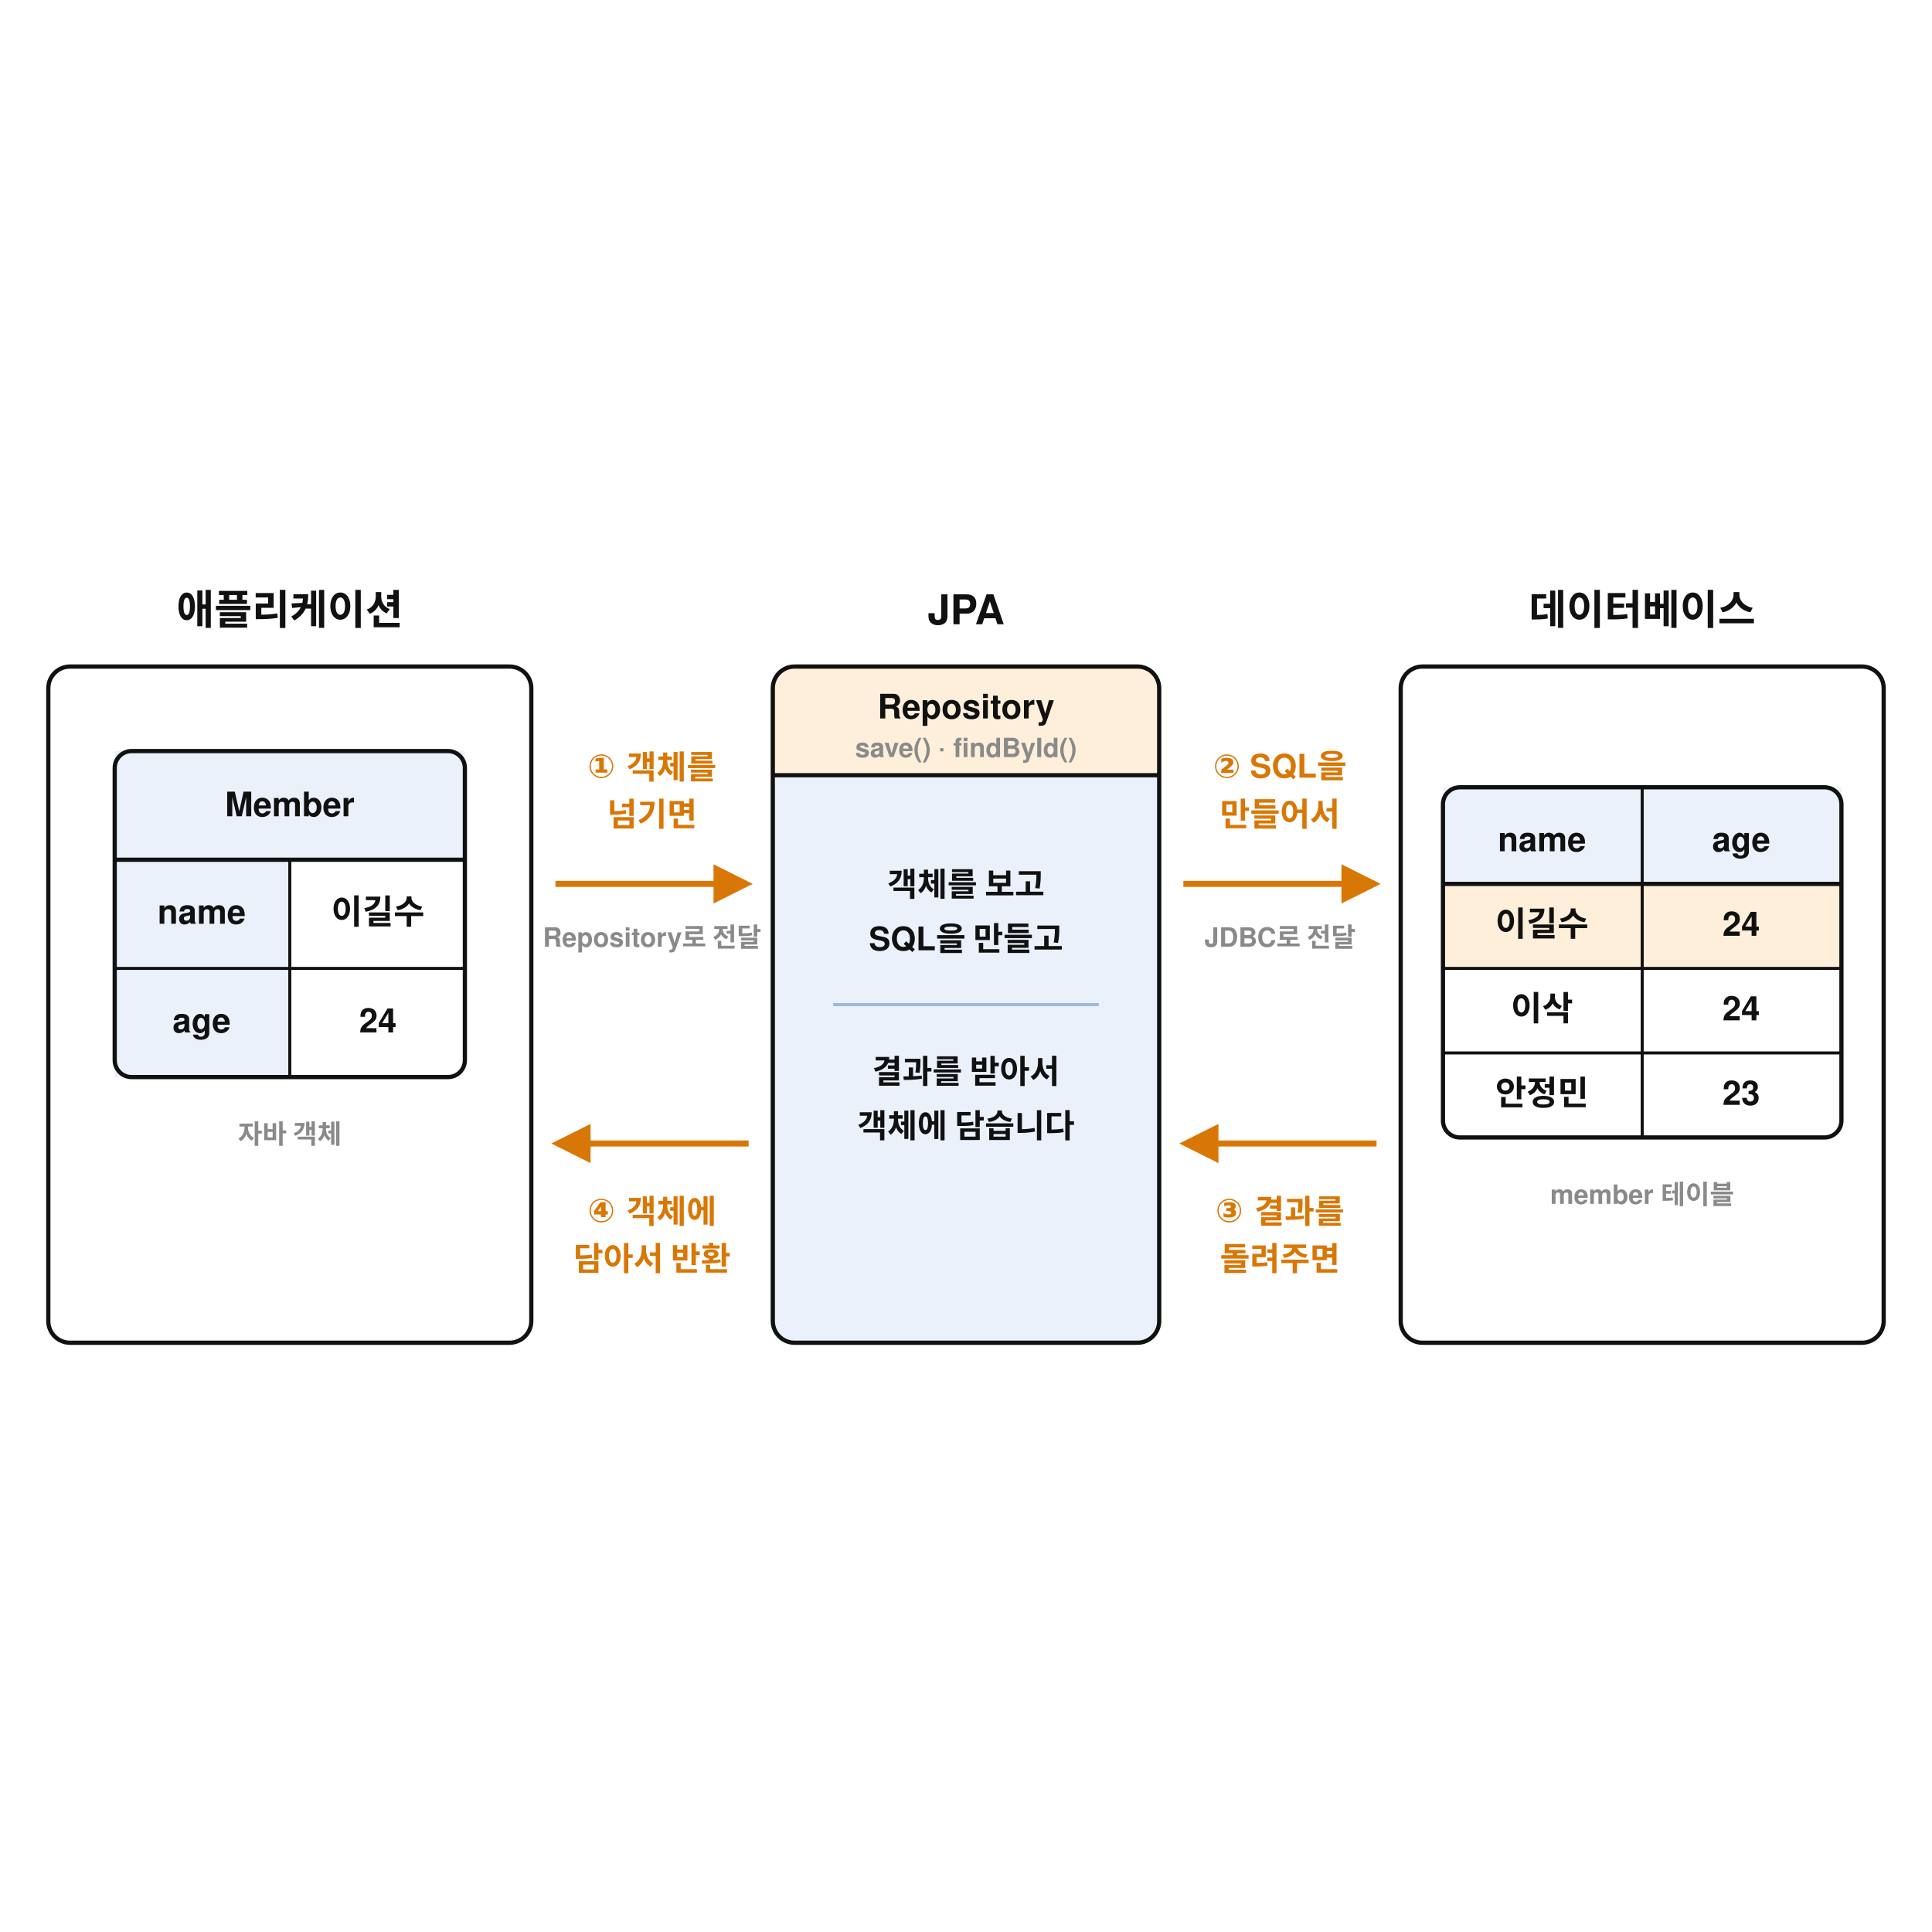
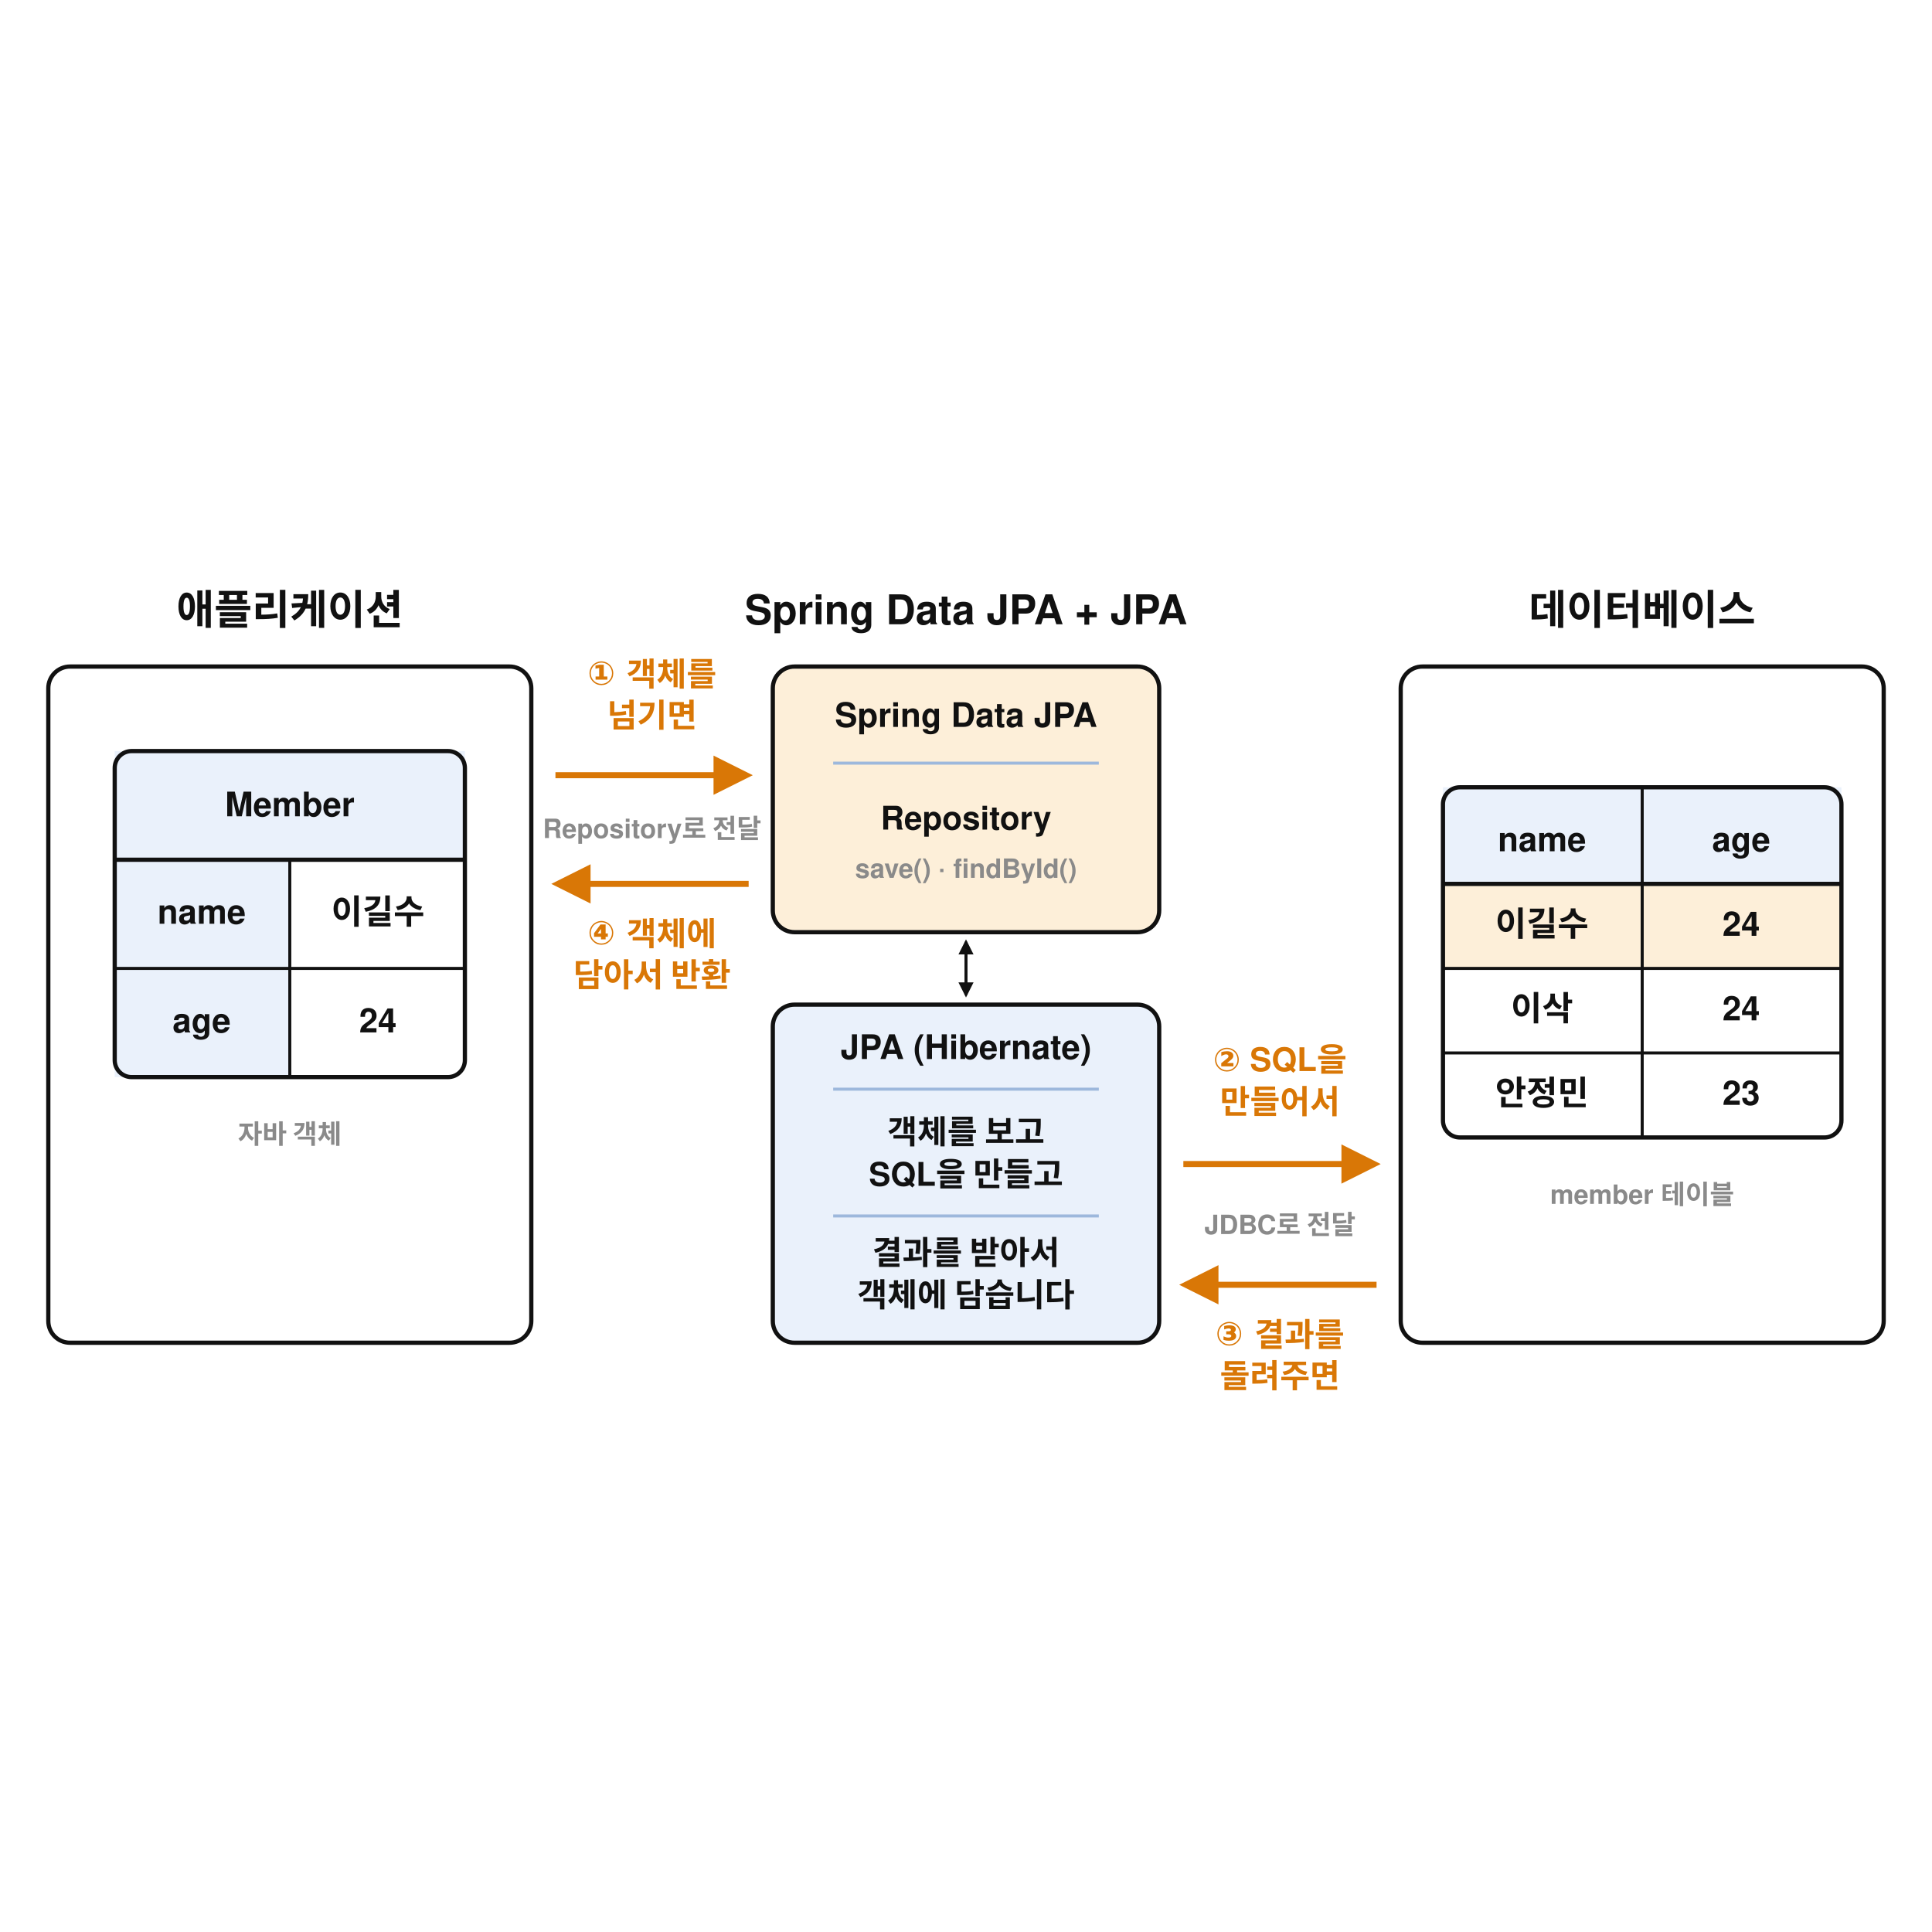
<svg xmlns="http://www.w3.org/2000/svg" width="1600" height="1600" viewBox="0 0 1600 1600">
  <style>
  .lbl { font-family:"Apple SD Gothic Neo","Helvetica Neue",Helvetica,Arial,sans-serif; font-weight:700; }
  .ttl { font-size:34px; fill:#111; text-anchor:middle; }
  .hd  { font-size:28px; fill:#111; text-anchor:middle; }
  .cel { font-size:28px; fill:#111; text-anchor:middle; }
  .in  { font-size:27px; fill:#111; text-anchor:middle; }
  .st  { font-size:27px; fill:#d97706; text-anchor:middle; }
  .sub { font-size:22px; fill:#8a8a8a; text-anchor:middle; }
  .cap { font-size:26px; fill:#8a8a8a; text-anchor:middle; }
  .bx  { fill:none; stroke:#111; stroke-width:3.5; }
  .ln  { stroke:#111; stroke-width:2.5; }
  .thin{ stroke:#9db8dc; stroke-width:2.5; }
  .ar  { fill:none; stroke:#d97706; stroke-width:5; }
</style>
  <defs>
    <marker id="ao" viewBox="0 0 12 12" refX="10" refY="6" markerWidth="6.5" markerHeight="6.5" orient="auto">
      <path d="M 0 0 L 12 6 L 0 12 z" fill="#d97706" />
    </marker>
+     <marker id="ab" viewBox="0 0 12 12" refX="10" refY="6" markerWidth="5" markerHeight="5" orient="auto-start-reverse">
+       <path d="M 0 0 L 12 6 L 0 12 z" fill="#111" />
+     </marker>
  </defs>
  <rect width="1600" height="1600" fill="#ffffff" />
  <g class="lbl" transform="translate(0,392)">
    <text class="ttl" x="240" y="125">애플리케이션</text>
-     <text class="ttl" x="800" y="125">JPA</text>
+     <text class="ttl" x="800" y="125">Spring Data JPA + JPA</text>
    <text class="ttl" x="1360" y="125">데이터베이스</text>
    <rect class="bx" x="40" y="160" width="400" height="560" rx="18" />
    <rect x="95" y="230" width="290" height="90" fill="#eaf1fb" />
    <rect x="95" y="320" width="145" height="180" fill="#eaf1fb" />
    <rect class="bx" x="95" y="230" width="290" height="270" rx="14" />
    <line class="bx" x1="95" y1="320" x2="385" y2="320" />
    <line class="ln" x1="95" y1="410" x2="385" y2="410" />
    <line class="ln" x1="240" y1="320" x2="240" y2="500" />
    <text class="cel" x="240" y="284">Member</text>
    <text class="cel" x="167" y="373">name</text>
    <text class="cel" x="313" y="373">이길수</text>
    <text class="cel" x="167" y="463">age</text>
    <text class="cel" x="313" y="463">24</text>
    <text class="sub" x="240" y="555">자바 객체</text>
-     <rect x="640" y="160" width="320" height="560" rx="18" fill="#eaf1fb" />
-     <path d="M 640 250 L 640 178 Q 640 160 658 160 L 942 160 Q 960 160 960 178 L 960 250 Z" fill="#fdefd9" />
-     <rect class="bx" x="640" y="160" width="320" height="560" rx="18" />
-     <line class="bx" x1="640" y1="250" x2="960" y2="250" />
-     <text class="cel" x="800" y="203">Repository</text>
-     <text class="sub" x="800" y="235">save() · findById()</text>
-     <text class="in" x="800" y="350">객체를 보고</text>
-     <text class="in" x="800" y="395">SQL을 만들고</text>
-     <line class="thin" x1="690" y1="440" x2="910" y2="440" />
-     <text class="in" x="800" y="505">결과를 받아서</text>
-     <text class="in" x="800" y="550">객체에 담습니다</text>
+     <rect x="640" y="160" width="320" height="220" rx="18" fill="#fdefd9" />
+     <rect class="bx" x="640" y="160" width="320" height="220" rx="18" />
+     <text class="cel" x="800" y="210">Spring Data JPA</text>
+     <line class="thin" x1="690" y1="240" x2="910" y2="240" />
+     <text class="in" x="800" y="295">Repository</text>
+     <text class="sub" x="800" y="335">save() · findById()</text>
+     <path class="ln" marker-start="url(#ab)" marker-end="url(#ab)" d="M 800 388 L 800 432" />
+     <rect x="640" y="440" width="320" height="280" rx="18" fill="#eaf1fb" />
+     <rect class="bx" x="640" y="440" width="320" height="280" rx="18" />
+     <text class="cel" x="800" y="485">JPA (Hibernate)</text>
+     <line class="thin" x1="690" y1="510" x2="910" y2="510" />
+     <text class="in" x="800" y="555">객체를 보고</text>
+     <text class="in" x="800" y="590">SQL을 만들고</text>
+     <line class="thin" x1="690" y1="615" x2="910" y2="615" />
+     <text class="in" x="800" y="655">결과를 받아서</text>
+     <text class="in" x="800" y="690">객체에 담습니다</text>
    <rect class="bx" x="1160" y="160" width="400" height="560" rx="18" />
    <rect x="1195" y="260" width="330" height="80" fill="#eaf1fb" />
    <rect x="1195" y="340" width="330" height="70" fill="#fdefd9" />
    <rect class="bx" x="1195" y="260" width="330" height="290" rx="14" />
    <line class="bx" x1="1195" y1="340" x2="1525" y2="340" />
    <line class="ln" x1="1195" y1="410" x2="1525" y2="410" />
    <line class="ln" x1="1195" y1="480" x2="1525" y2="480" />
    <line class="ln" x1="1360" y1="260" x2="1360" y2="550" />
    <text class="hd " x="1277" y="313">name</text>
    <text class="hd " x="1442" y="313">age</text>
    <text class="cel" x="1277" y="383">이길수</text>
    <text class="cel" x="1442" y="383">24</text>
    <text class="cel" x="1277" y="453">이삭</text>
    <text class="cel" x="1442" y="453">24</text>
    <text class="cel" x="1277" y="523">안정민</text>
    <text class="cel" x="1442" y="523">23</text>
    <text class="sub" x="1360" y="605">member 테이블</text>
-     <path class="ar" marker-end="url(#ao)" d="M 460 340 L 618 340" />
-     <path class="ar" marker-end="url(#ao)" d="M 980 340 L 1138 340" />
-     <path class="ar" marker-end="url(#ao)" d="M 1140 555 L 982 555" />
-     <path class="ar" marker-end="url(#ao)" d="M 620 555 L 462 555" />
-     <text class="st" x="540" y="252">① 객체를</text>
-     <text class="st" x="540" y="292">넘기면</text>
-     <text class="st" x="1060" y="252">② SQL을</text>
-     <text class="st" x="1060" y="292">만들어서</text>
-     <text class="sub" x="1060" y="392">JDBC로 전달</text>
-     <text class="sub" x="540" y="392">Repository로 전달</text>
-     <text class="st" x="1060" y="620">③ 결과를</text>
-     <text class="st" x="1060" y="660">돌려주면</text>
-     <text class="st" x="540" y="620">④ 객체에</text>
-     <text class="st" x="540" y="660">담아서 반환</text>
+     <path class="ar" marker-end="url(#ao)" d="M 460 250 L 618 250" />
+     <path class="ar" marker-end="url(#ao)" d="M 620 340 L 462 340" />
+     <path class="ar" marker-end="url(#ao)" d="M 980 572 L 1138 572" />
+     <path class="ar" marker-end="url(#ao)" d="M 1140 672 L 982 672" />
+     <text class="st" x="540" y="175">① 객체를</text>
+     <text class="st" x="540" y="210">넘기면</text>
+     <text class="sub" x="540" y="302">Repository로 전달</text>
+     <text class="st" x="540" y="390">④ 객체에</text>
+     <text class="st" x="540" y="425">담아서 반환</text>
+     <text class="st" x="1060" y="495">② SQL을</text>
+     <text class="st" x="1060" y="530">만들어서</text>
+     <text class="sub" x="1060" y="630">JDBC로 전달</text>
+     <text class="st" x="1060" y="722">③ 결과를</text>
+     <text class="st" x="1060" y="757">돌려주면</text>
  </g>
</svg>
